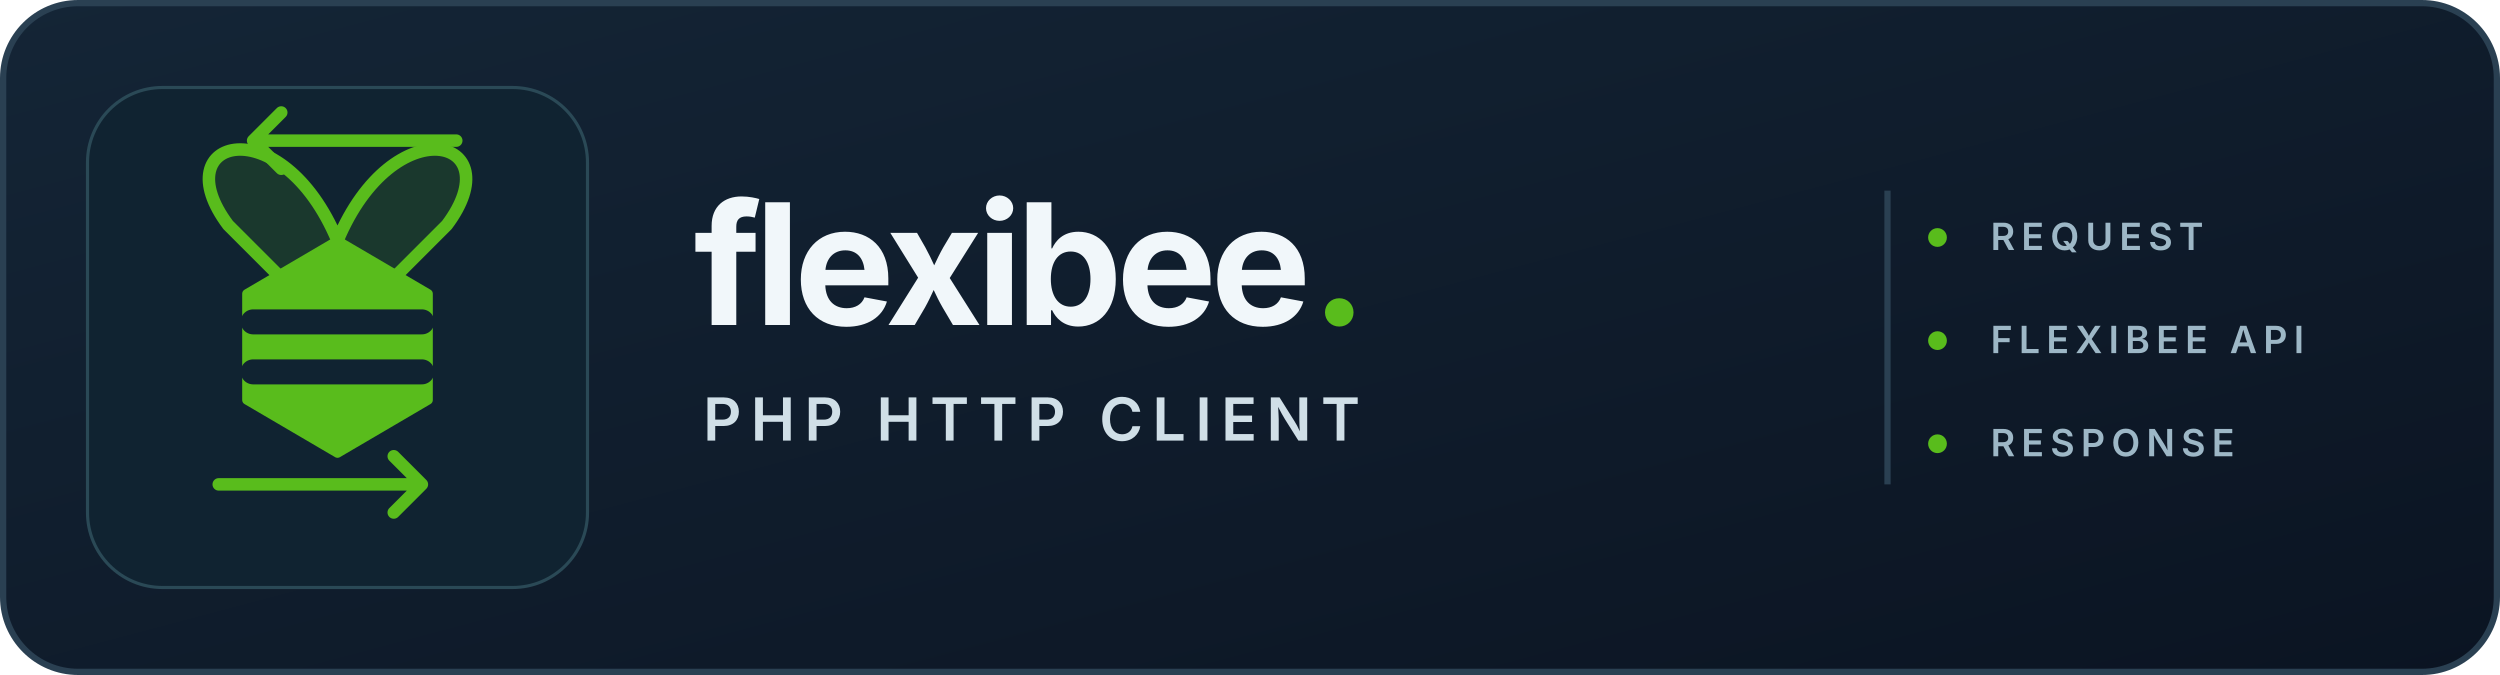
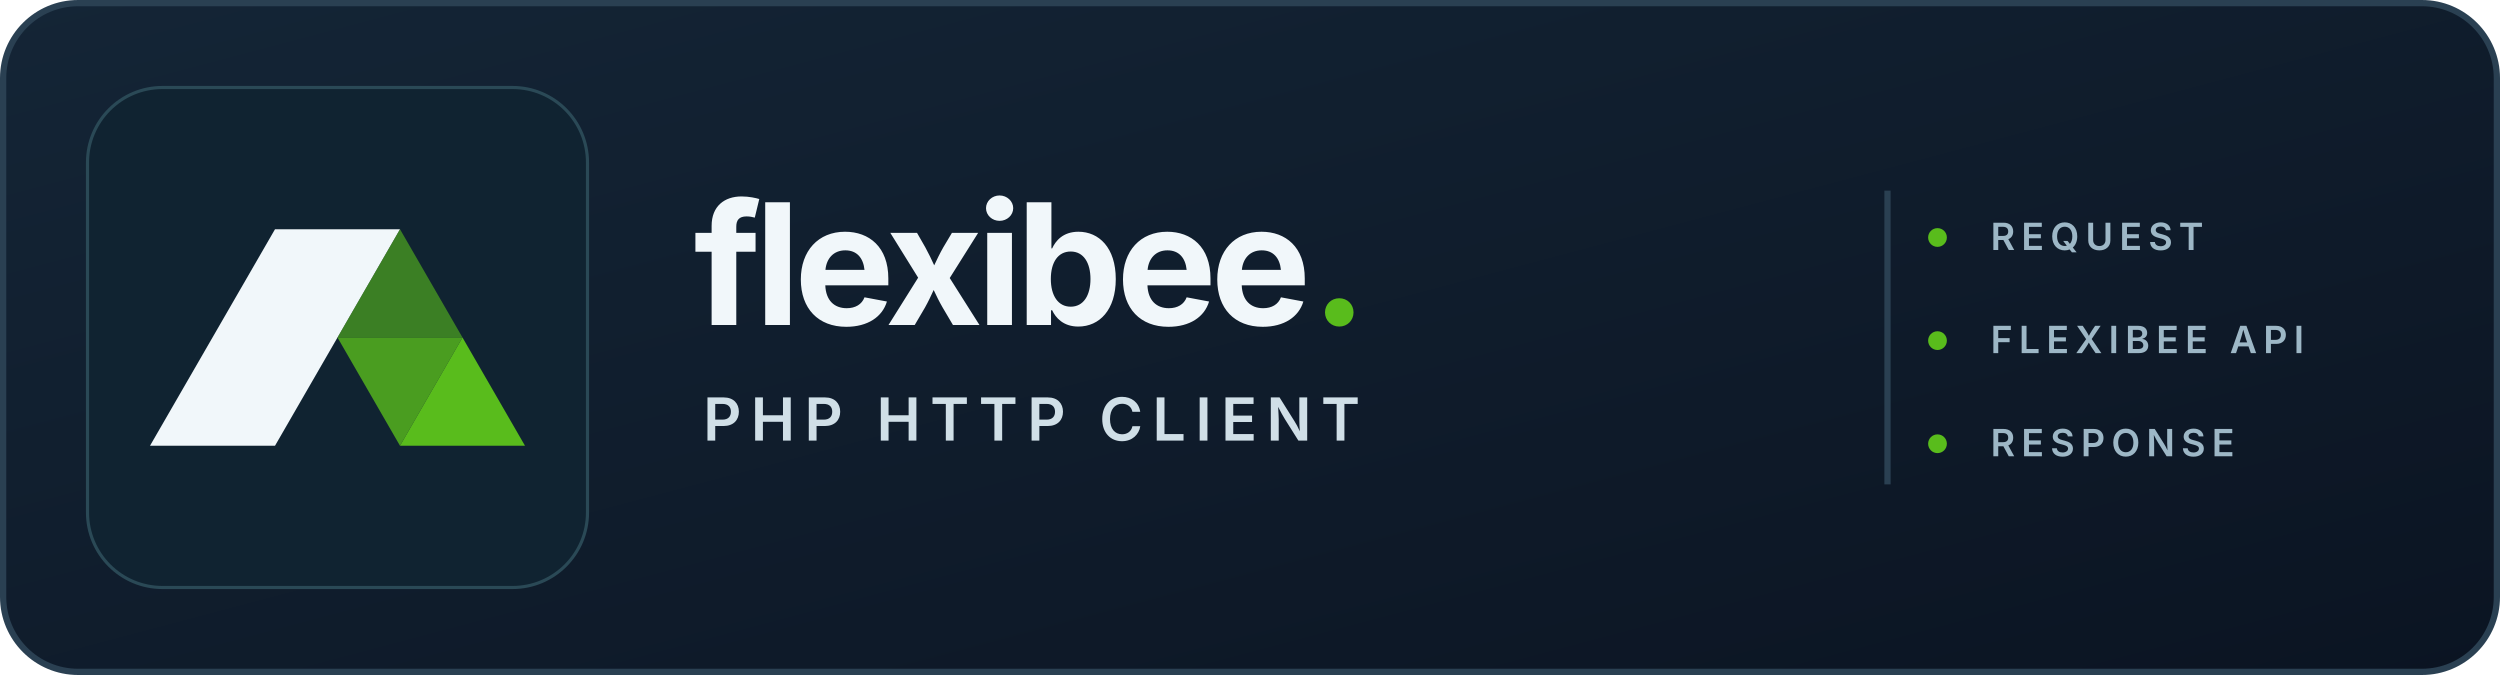
<svg xmlns="http://www.w3.org/2000/svg" width="800" height="216" viewBox="0 0 800 216" role="img" aria-labelledby="title description">
  <defs>
    <linearGradient id="panel" x2="1" y2="1">
      <stop stop-color="#142536" />
      <stop offset="1" stop-color="#0b1422" />
    </linearGradient>
  </defs>
  <rect x="1" y="1" width="798" height="214" rx="24" fill="url(#panel)" stroke="#2a4052" stroke-width="2" />
  <rect x="28" y="28" width="160" height="160" rx="24" fill="#102331" stroke="#2a4956" />
-   <g fill="none" stroke-linecap="round" stroke-linejoin="round">
-     <path d="M73 72c-21-28 17-38 35 5 18-43 56-33 35-5l-20 20H93Z" fill="#59BC1C" fill-opacity=".14" stroke="#59BC1C" stroke-width="4" />
-     <path d="m108 77 29 17v34l-29 17-29-17V94Z" fill="#59BC1C" stroke="#59BC1C" stroke-width="3" />
-     <path d="M81 103h54M81 119h54" stroke="#102331" stroke-width="8" />
-     <path d="M70 155h65l-9-9m9 9-9 9M146 45H81l9-9m-9 9 9 9" stroke="#59BC1C" stroke-width="4" />
+   <g transform="translate(48 73.359)" aria-label="ABRA FlexiBee symbol adapted in Ecomail green">
+     <path d="M40 0H80L40 69.282H0Z" fill="#f1f7fa" />
+     <path d="m80 0-20 34.641h40Z" fill="#59BC1C" fill-opacity=".6" />
+     <path d="m60 34.641 20 34.641 20-34.641Z" fill="#59BC1C" fill-opacity=".8" />
+     <path d="m100 34.641-20 34.641h40Z" fill="#59BC1C" />
  </g>
  <text x="222" y="104" fill="#f1f7fa" font-family="Inter, -apple-system, BlinkMacSystemFont, 'Segoe UI', sans-serif" font-size="54" font-weight="700" letter-spacing="-2">flexibee<tspan fill="#59BC1C">.</tspan>
  </text>
  <text x="225" y="141" fill="#d0dfe7" font-family="Inter, -apple-system, BlinkMacSystemFont, 'Segoe UI', sans-serif" font-size="19" font-weight="600" letter-spacing="3">PHP HTTP CLIENT</text>
  <path d="M604 61v94" stroke="#2a4052" stroke-width="2" />
  <g fill="#9db7c6" font-family="Inter, -apple-system, BlinkMacSystemFont, 'Segoe UI', sans-serif" font-size="12" font-weight="600" letter-spacing="2">
    <text x="637" y="80">REQUEST</text>
    <text x="637" y="113">FLEXIBEE API</text>
    <text x="637" y="146">RESPONSE</text>
  </g>
  <g fill="#59BC1C">
    <circle cx="620" cy="76" r="3" />
    <circle cx="620" cy="109" r="3" />
    <circle cx="620" cy="142" r="3" />
  </g>
</svg>
